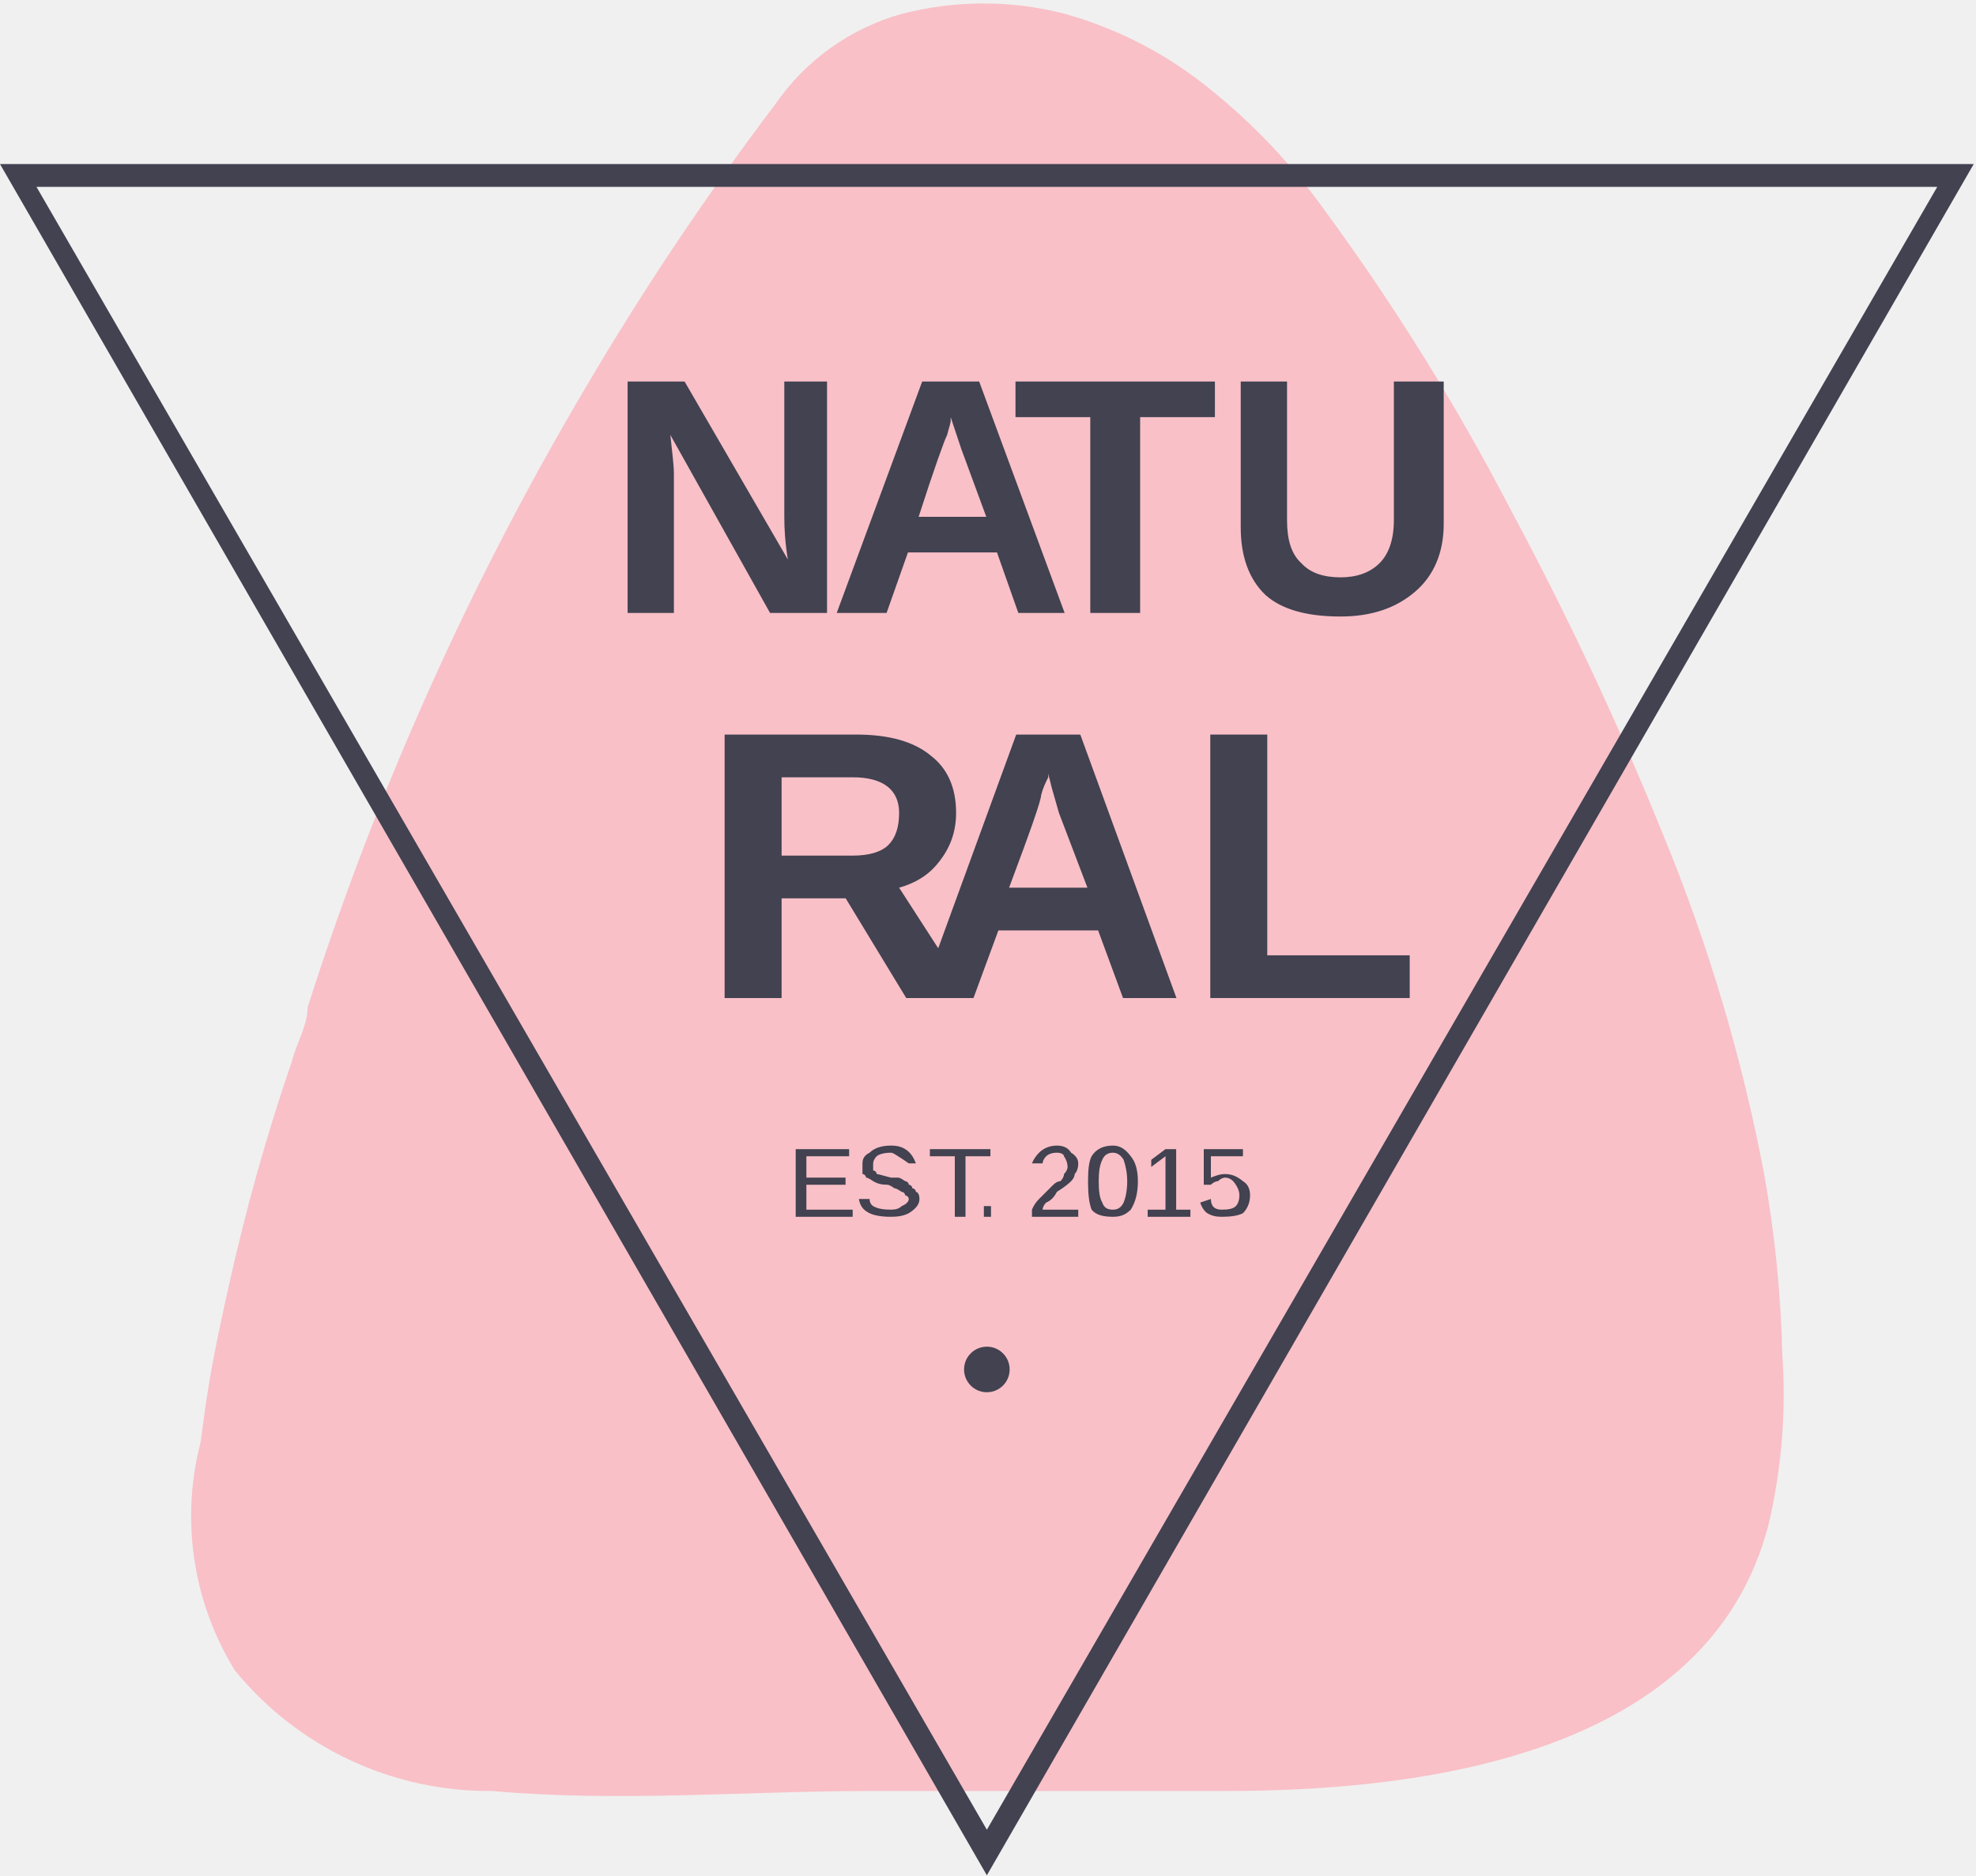
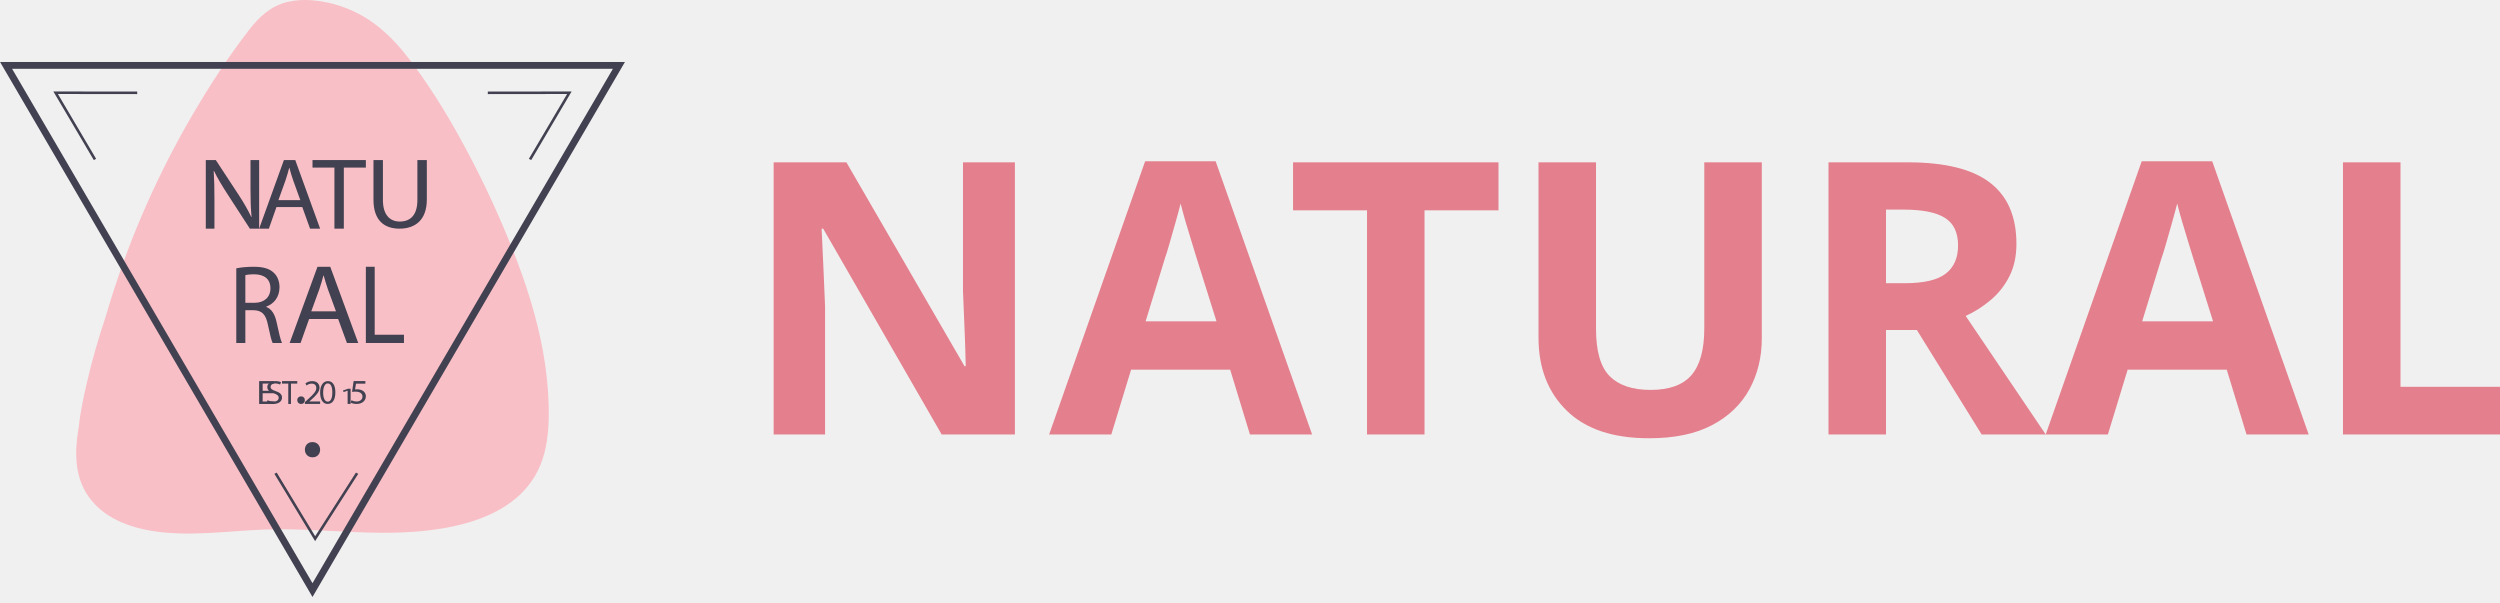
- <svg xmlns="http://www.w3.org/2000/svg" id="Layer_1" data-name="Layer 1" viewBox="0 0 8.67 8.23">
+ <svg xmlns="http://www.w3.org/2000/svg" xmlns:xlink="http://www.w3.org/1999/xlink" width="328px" height="79px" viewBox="0 0 328 79" version="1.1">
  <defs>
-     <style>.cls-1{fill:#f9c0c7;}.cls-2,.cls-4,.cls-5,.cls-6,.cls-8,.cls-9{fill:#424251;}.cls-3,.cls-4,.cls-5,.cls-6,.cls-8,.cls-9{isolation:isolate;}.cls-4,.cls-5{font-size:1.49px;}.cls-4,.cls-5,.cls-6{font-family:Arial-BoldMT, Arial;font-weight:700;}.cls-5{letter-spacing:-0.12em;}.cls-6{font-size:1.68px;}.cls-7{letter-spacing:-0.02em;}.cls-8,.cls-9{font-size:0.44px;font-family:ArialMT, Arial;}.cls-9{letter-spacing:-0.08em;}</style>
+     <polygon id="path-1" points="6.15e-05 0.12 82 0.12 82 70.324 6.15e-05 70.324" />
  </defs>
-   <path class="cls-1" d="M9.59,6.79A5.16,5.16,0,0,0,9.51,6a7.63,7.63,0,0,0-.44-1.48A14.51,14.51,0,0,0,8.4,3.09a10,10,0,0,0-.82-1.32,2.68,2.68,0,0,0-.49-.52A1.76,1.76,0,0,0,6.44.91a1.43,1.43,0,0,0-.71,0,1,1,0,0,0-.56.4,12.75,12.75,0,0,0-.83,1.24A13.25,13.25,0,0,0,3.12,5.27c0,.08-.05.16-.07.24-.11.32-.2.64-.28,1s-.09.45-.12.67a1.29,1.29,0,0,0,.15,1,1.44,1.44,0,0,0,1.13.53c.56.05,1.11,0,1.66,0s1,0,1.56,0c.87,0,2.12-.16,2.38-1.17A2.51,2.51,0,0,0,9.59,6.79Z" transform="translate(-1.77 -0.85)" />
-   <path class="cls-2" d="M6.1,9.08,1.77,1.57h8.66ZM1.93,1.67,6.1,8.88l4.17-7.21Z" transform="translate(-1.77 -0.85)" />
-   <g class="cls-3">
-     <text class="cls-4" transform="translate(2.66 2.69)">N</text>
-     <text class="cls-5" transform="translate(3.64 2.69)">A</text>
-     <text class="cls-4" transform="translate(4.44 2.69)">TU</text>
-   </g>
-   <g class="cls-3">
-     <text class="cls-6" transform="translate(3.07 4.38)">R</text>
-     <text class="cls-6" transform="translate(3.99 4.38)">A<tspan class="cls-7" x="1.21" y="0">L</tspan>
-     </text>
-   </g>
-   <path class="cls-2" d="M6.1,6.76a.1.1,0,0,0,0,.2A.1.1,0,1,0,6.1,6.76Z" transform="translate(-1.77 -0.85)" />
-   <g class="cls-3">
-     <text class="cls-8" transform="translate(3.46 5.34)">ES</text>
-     <text class="cls-9" transform="translate(4.08 5.34)">T</text>
-     <text class="cls-8" transform="translate(4.27 5.34)">. 2015</text>
+   <g id="Symbols" stroke="none" stroke-width="1" fill="none" fill-rule="evenodd">
+     <g id="Nav" transform="translate(-42, -7)">
+       <g id="LOGO" transform="translate(42, 7)">
+         <text id="NATURAL" fill="#E4808D" font-family="BellGothicStd-Black, Bell Gothic Std" font-size="50" font-weight="700">
+           <tspan x="97" y="57">NATURAL</tspan>
+         </text>
+         <g id="NATURAL-LOGO">
+           <path d="M71.985,53.079 C71.916,50.746 71.654,48.412 71.243,46.112 C70.419,41.563 68.994,37.147 67.3,32.851 C65.578,28.475 63.601,24.187 61.395,20.033 C59.238,15.958 56.846,11.965 54.084,8.268 C52.816,6.568 51.417,4.955 49.776,3.616 C48.061,2.211 46.063,1.162 43.933,0.574 C41.923,0.016 39.716,-0.226 37.668,0.266 C35.549,0.782 34.027,2.191 32.719,3.873 C29.997,7.375 27.56,11.139 25.314,14.968 C23.061,18.803 21.034,22.77 19.228,26.841 C17.409,30.95 15.829,35.165 14.491,39.46 C14.267,40.179 14.052,40.904 13.838,41.629 C12.884,44.459 12.063,47.333 11.391,50.243 C10.937,52.205 10.513,54.202 10.304,56.214 C9.777,59.283 9.776,62.513 11.603,65.129 C13.861,68.375 17.987,69.553 21.72,69.878 C26.625,70.31 31.525,69.458 36.433,69.438 C41.039,69.42 45.628,69.88 50.239,69.901 C58.055,69.937 69.079,68.49 71.418,59.455 C71.957,57.377 72.042,55.211 71.985,53.079" id="Fill-1" fill="#F8BFC6" />
+           <g id="Group-5" transform="translate(0, 8)">
+             <mask id="mask-2" fill="white">
+               <use xlink:href="#path-1" />
+             </mask>
+             <g id="Clip-4" />
+             <path d="M1.586,1.025 L41,68.513 L80.414,1.025 L1.586,1.025 Z M41,70.324 L6.15e-05,0.12 L82,0.12 L41,70.324 Z" id="Fill-3" fill="#424151" mask="url(#mask-2)" />
+           </g>
+           <polygon id="Fill-6" fill="#424151" points="41.342 71 36 62.165 36.304 62.004 41.35 70.351 46.701 62 47 62.169" />
+           <polygon id="Fill-8" fill="#424151" points="69.695 21 69.389 20.837 74.403 12.334 64 12.346 64 12.013 75 12" />
+           <polygon id="Fill-10" fill="#424151" points="12.306 21 7 12 18 12.013 18 12.346 7.597 12.334 12.611 20.837" />
+           <path d="M27,30 L27,21 L28.314,21 L31.302,25.553 C31.994,26.608 32.534,27.556 32.976,28.478 L33.004,28.464 C32.893,27.263 32.866,26.168 32.866,24.765 L32.866,21 L34,21 L34,30 L32.783,30 L29.822,25.433 C29.172,24.432 28.549,23.403 28.079,22.429 L28.038,22.442 C28.107,23.577 28.134,24.659 28.134,26.154 L28.134,30 L27,30 Z" id="Fill-12" fill="#424151" />
+           <path d="M39.404,26.261 L38.468,23.671 C38.255,23.083 38.114,22.549 37.972,22.028 L37.943,22.028 C37.801,22.562 37.645,23.11 37.461,23.657 L36.525,26.261 L39.404,26.261 Z M36.27,27.169 L35.277,30 L34,30 L37.248,21 L38.738,21 L42,30 L40.681,30 L39.66,27.169 L36.27,27.169 Z" id="Fill-14" fill="#424151" />
+           <polygon id="Fill-16" fill="#424151" points="43.876 21.988 41 21.988 41 21 48 21 48 21.988 45.11 21.988 45.11 30 43.876 30" />
+           <path d="M50.239,21 L50.239,26.242 C50.239,28.226 51.183,29.067 52.451,29.067 C53.859,29.067 54.761,28.2 54.761,26.242 L54.761,21 L56,21 L56,26.164 C56,28.883 54.465,30 52.409,30 C50.465,30 49,28.962 49,26.216 L49,21 L50.239,21 Z" id="Fill-18" fill="#424151" />
+           <path d="M32.189,39.727 L33.406,39.727 C34.677,39.727 35.483,38.976 35.483,37.842 C35.483,36.561 34.622,36.001 33.365,35.987 C32.79,35.987 32.38,36.045 32.189,36.104 L32.189,39.727 Z M31,35.206 C31.601,35.074 32.462,35 33.283,35 C34.554,35 35.374,35.25 35.948,35.81 C36.412,36.252 36.672,36.929 36.672,37.695 C36.672,39.006 35.907,39.875 34.936,40.228 L34.936,40.272 C35.647,40.538 36.071,41.244 36.289,42.275 C36.59,43.66 36.809,44.617 37,45 L35.77,45 C35.62,44.72 35.415,43.866 35.155,42.629 C34.882,41.259 34.389,40.744 33.31,40.7 L32.189,40.7 L32.189,45 L31,45 L31,35.206 Z" id="Fill-20" fill="#424151" />
+           <path d="M44.08,40.846 L43.027,37.967 C42.787,37.314 42.628,36.721 42.468,36.142 L42.436,36.142 C42.277,36.736 42.101,37.344 41.894,37.953 L40.84,40.846 L44.08,40.846 Z M40.553,41.855 L39.436,45 L38,45 L41.654,35 L43.33,35 L47,45 L45.516,45 L44.367,41.855 L40.553,41.855 Z" id="Fill-22" fill="#424151" />
+           <polygon id="Fill-24" fill="#424151" points="48 35 49.16 35 49.16 43.917 53 43.917 53 45 48 45" />
+           <path d="M40.995,58 C39.663,58 39.67,60 41.006,60 C42.337,60 42.33,58 40.995,58" id="Fill-26" fill="#424151" />
+           <polygon id="Fill-28" fill="#424151" points="35.842 51.593 34.459 51.593 34.459 52.675 36 52.675 36 53 34 53 34 50 35.921 50 35.921 50.325 34.459 50.325 34.459 51.273 35.842 51.273" />
+           <path d="M35.108,52.499 C35.299,52.603 35.579,52.689 35.873,52.689 C36.309,52.689 36.564,52.486 36.564,52.193 C36.564,51.921 36.387,51.766 35.941,51.614 C35.402,51.446 35.069,51.2 35.069,50.79 C35.069,50.337 35.495,50 36.137,50 C36.475,50 36.721,50.069 36.868,50.142 L36.75,50.449 C36.642,50.397 36.421,50.311 36.122,50.311 C35.672,50.311 35.5,50.548 35.5,50.747 C35.5,51.019 35.701,51.153 36.157,51.308 C36.716,51.498 37,51.735 37,52.163 C37,52.611 36.623,53 35.843,53 C35.525,53 35.176,52.918 35,52.814 L35.108,52.499 Z" id="Fill-30" fill="#424151" />
+           <polygon id="Fill-32" fill="#424151" points="37.822 50.329 37 50.329 37 50 39 50 39 50.329 38.174 50.329 38.174 53 37.822 53" />
+           <path d="M39,52.5 C39,52.206 39.21,52 39.504,52 C39.798,52 40,52.206 40,52.5 C40,52.786 39.807,53 39.496,53 C39.202,53 39,52.786 39,52.5" id="Fill-34" fill="#424151" />
+           <path d="M40,53 L40,52.755 L40.333,52.451 C41.132,51.734 41.494,51.352 41.499,50.908 C41.499,50.608 41.344,50.331 40.877,50.331 C40.593,50.331 40.357,50.468 40.212,50.581 L40.077,50.3 C40.294,50.127 40.602,50 40.964,50 C41.639,50 41.923,50.436 41.923,50.858 C41.923,51.402 41.504,51.843 40.843,52.442 L40.593,52.66 L40.593,52.669 L42,52.669 L42,53 L40,53 Z" id="Fill-36" fill="#424151" />
+           <path d="M42.399,51.513 C42.399,52.268 42.635,52.696 42.998,52.696 C43.406,52.696 43.601,52.228 43.601,51.487 C43.601,50.772 43.415,50.304 43.002,50.304 C42.653,50.304 42.399,50.723 42.399,51.513 M44,51.469 C44,52.456 43.628,53 42.975,53 C42.399,53 42.009,52.469 42,51.509 C42,50.536 42.426,50 43.025,50 C43.646,50 44,50.545 44,51.469" id="Fill-38" fill="#424151" />
+           <polygon id="Fill-40" fill="#424151" points="45.608 51.252 45.599 51.252 45.078 51.44 45 51.234 45.654 51 46 51 46 53 45.608 53" />
+           <path d="M47.936,50.336 L46.708,50.336 L46.584,51.094 C46.659,51.085 46.728,51.076 46.847,51.076 C47.094,51.076 47.341,51.126 47.54,51.234 C47.792,51.366 48,51.62 48,51.993 C48,52.569 47.5,53 46.802,53 C46.451,53 46.153,52.909 46,52.818 L46.109,52.515 C46.243,52.587 46.505,52.678 46.797,52.678 C47.208,52.678 47.559,52.433 47.559,52.038 C47.554,51.657 47.277,51.384 46.634,51.384 C46.451,51.384 46.307,51.402 46.188,51.416 L46.396,50 L47.936,50 L47.936,50.336 Z" id="Fill-42" fill="#424151" />
+         </g>
+       </g>
+     </g>
  </g>
</svg>
